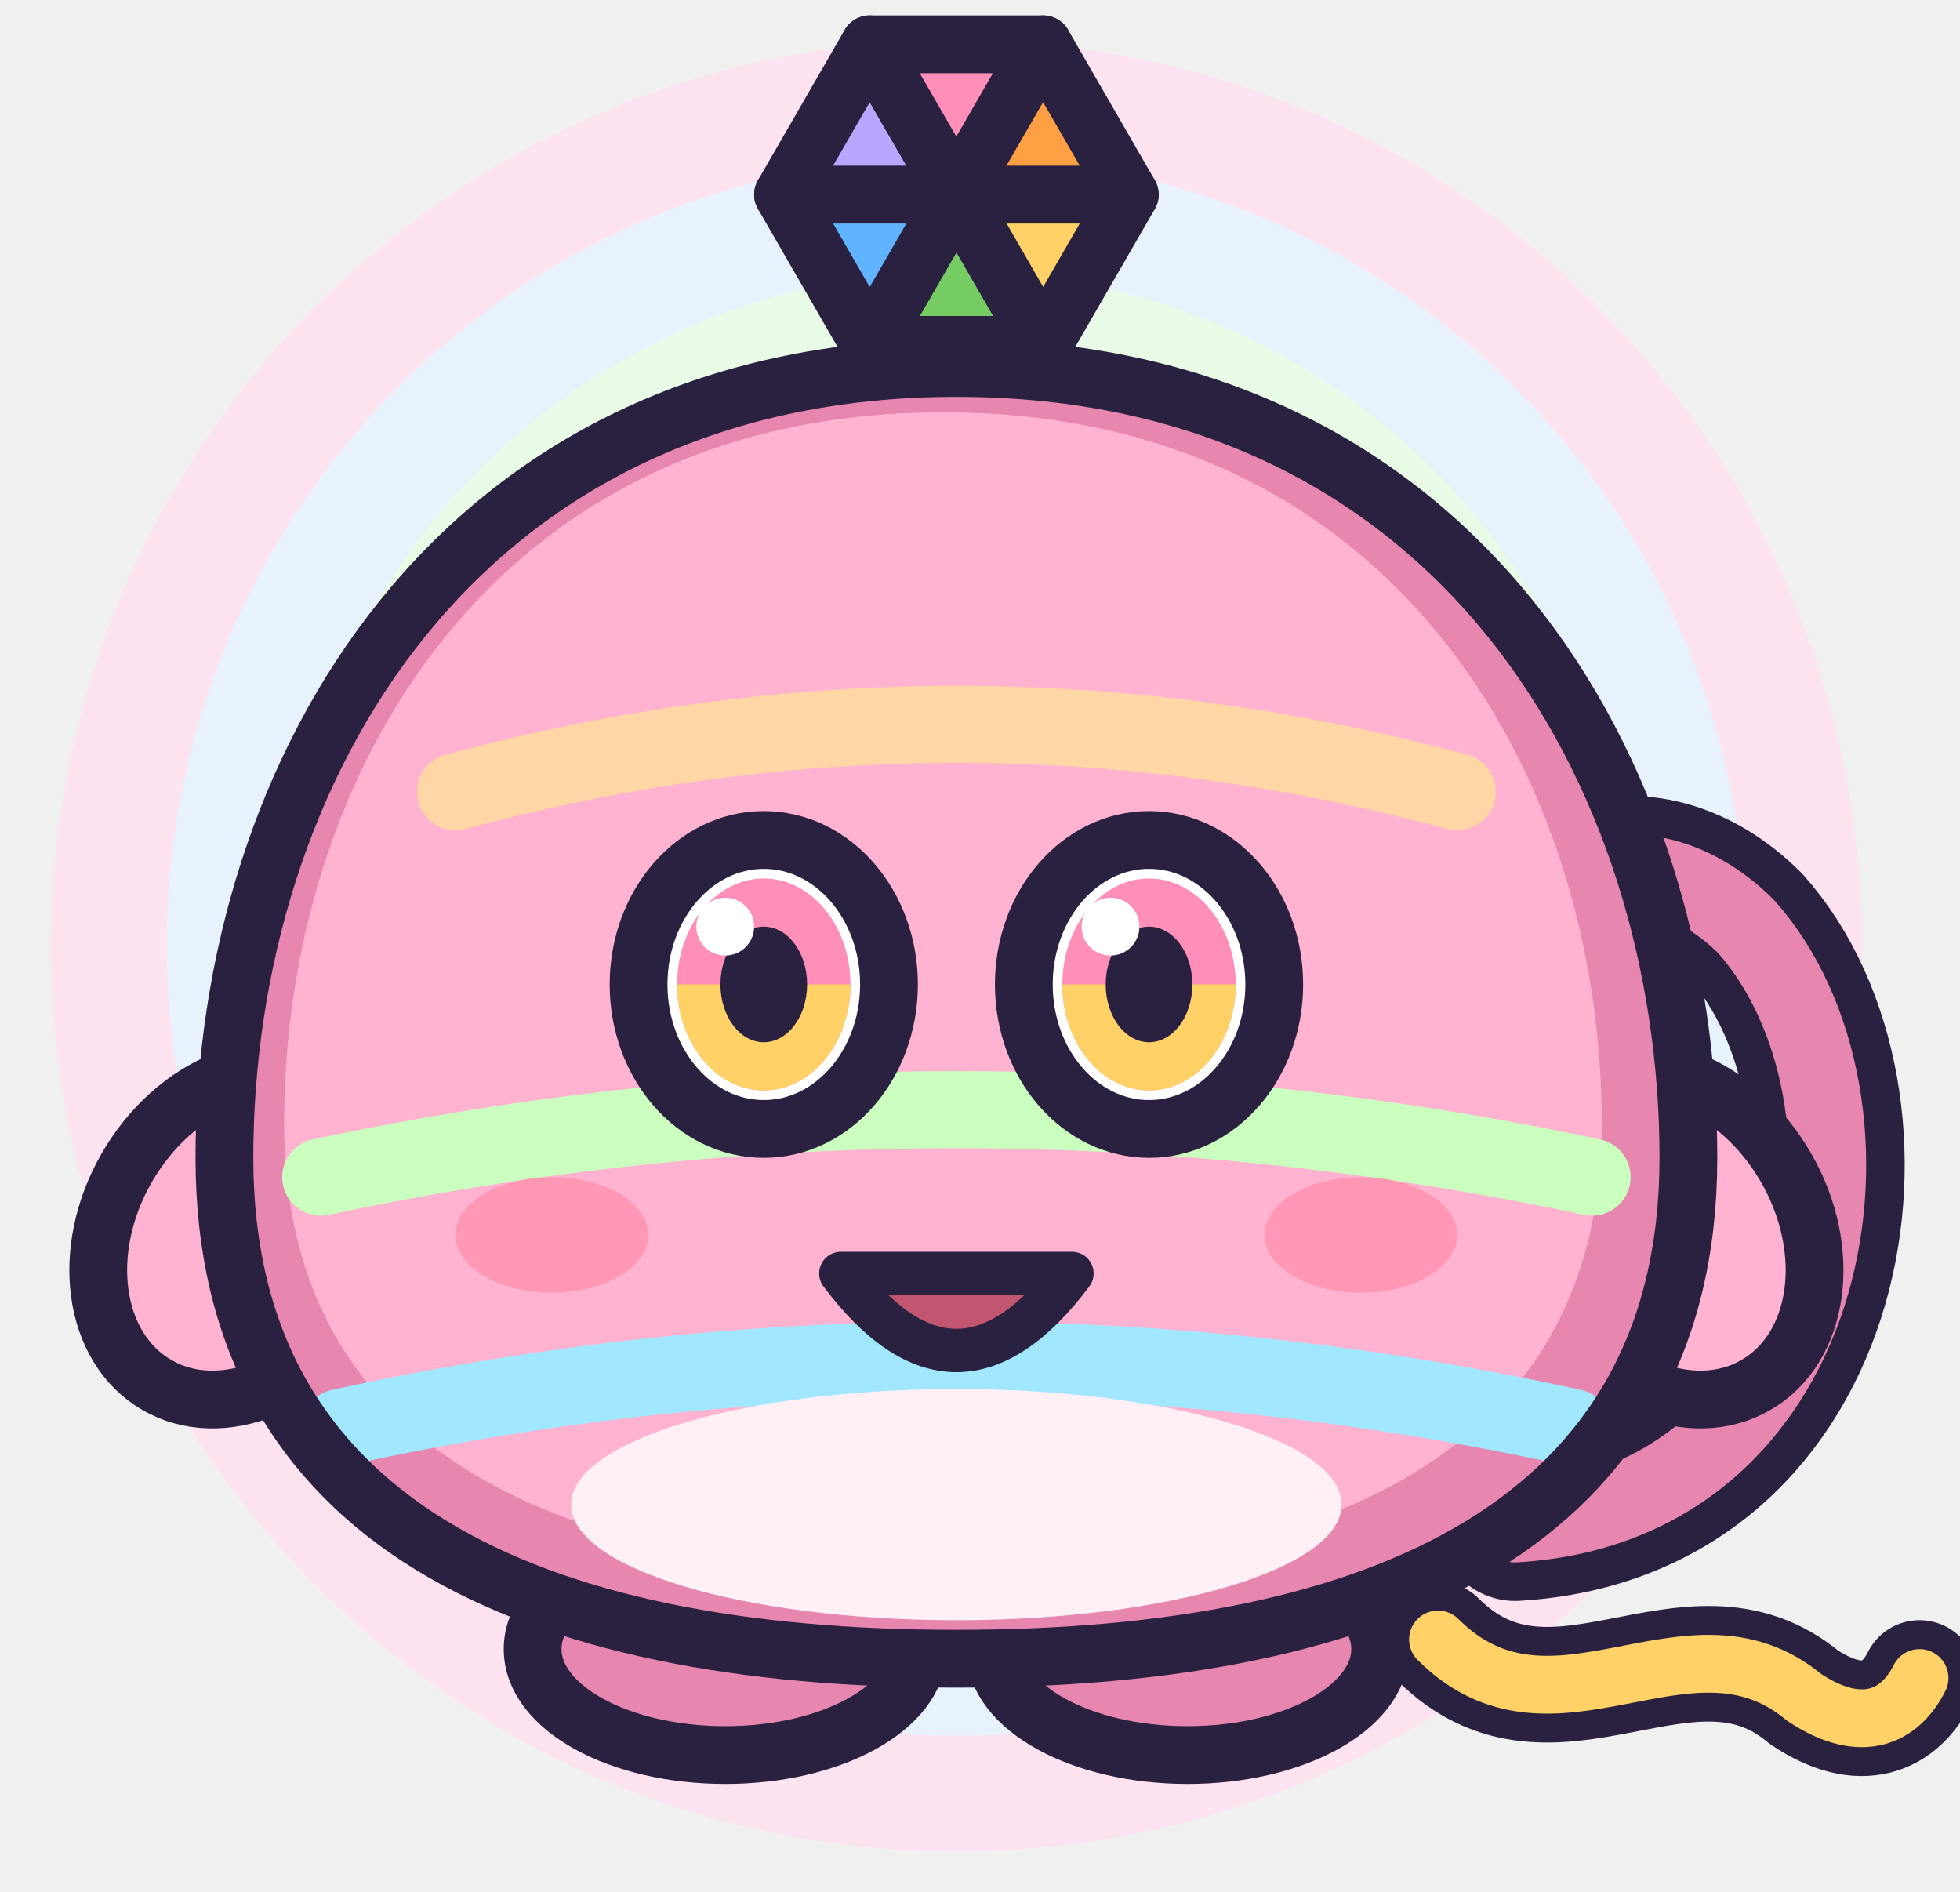
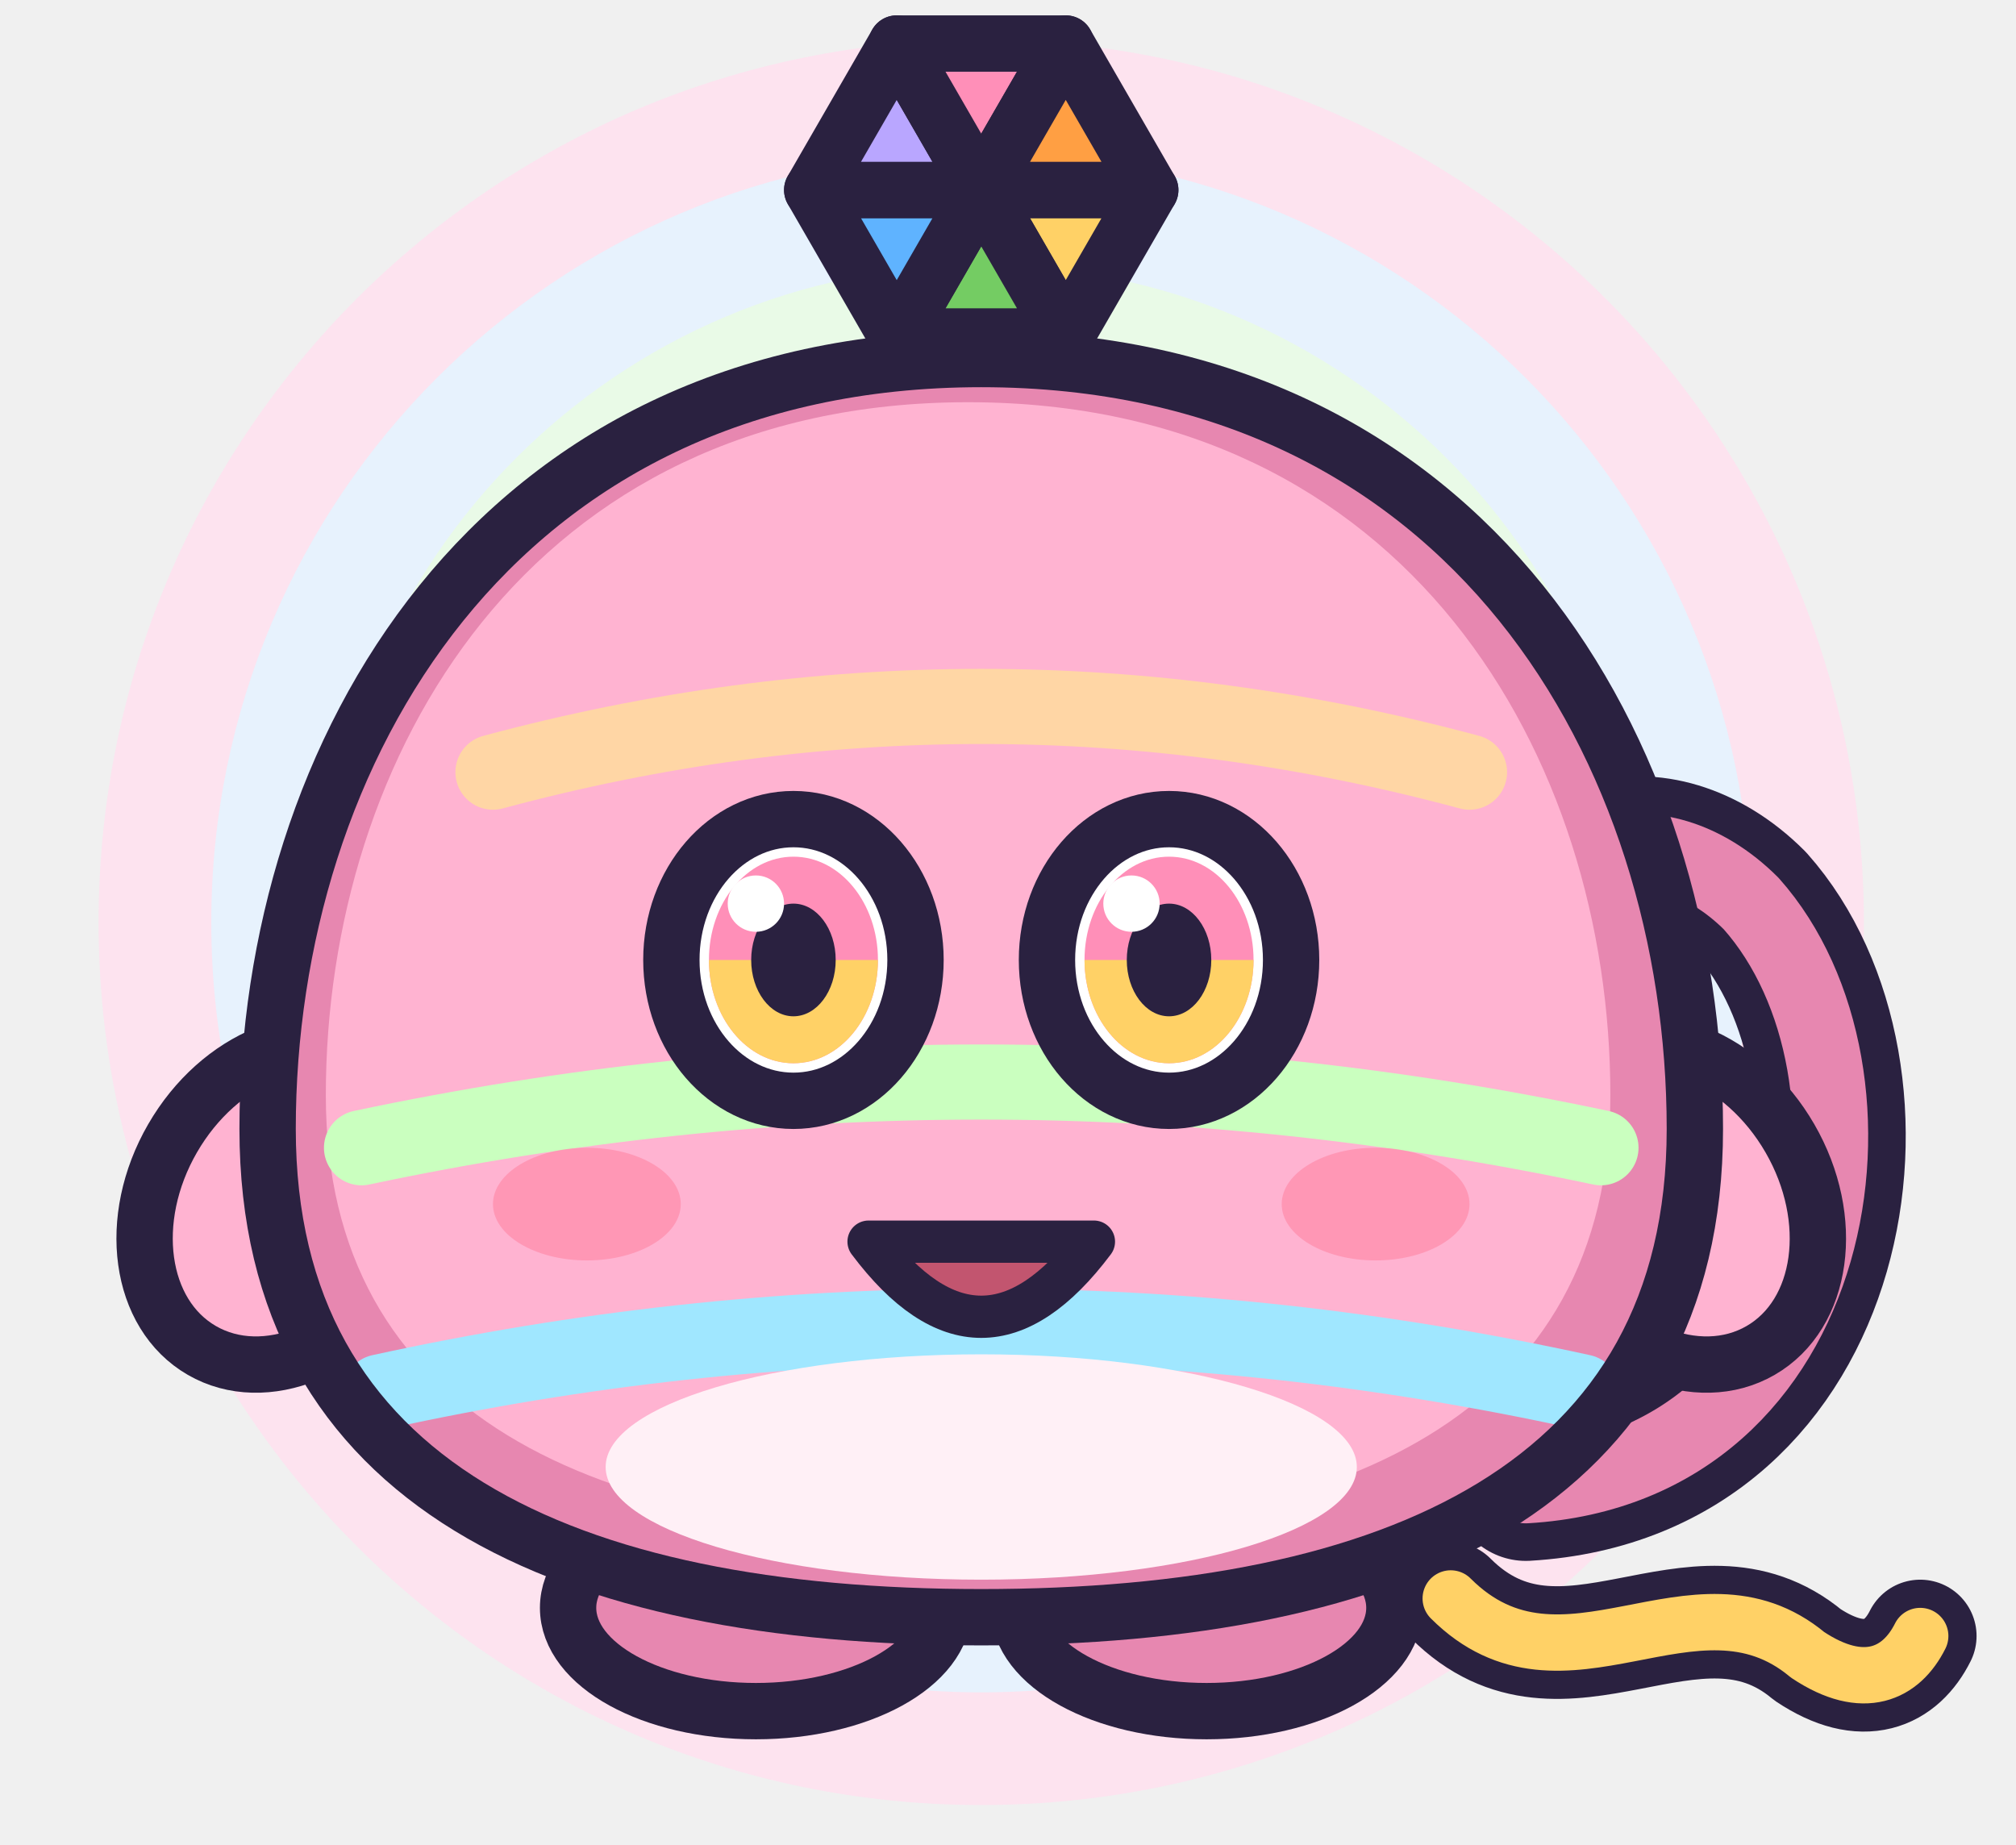
- <svg xmlns="http://www.w3.org/2000/svg" class="cr" viewBox="0.7 13.8 203.5 196.4" aria-label="Chromancer" height="1024" width="1061">
+ <svg xmlns="http://www.w3.org/2000/svg" class="cr" viewBox="-4.5 13.8 214.7 196.4" aria-label="Chromancer" height="1024" width="1119">
  <circle fill="#ffe0ef" opacity=".85" cx="100" cy="112" r="94" stroke="none" />
  <circle fill="#e3f4ff" opacity=".85" cx="100" cy="112" r="82" stroke="none" />
  <circle fill="#eafbe3" opacity=".85" cx="100" cy="112" r="70" stroke="none" />
  <path class="tl ink w12" d="M150 184 C162 196 176 180 188 190 C194 194 198 192 200 188" fill="none" stroke="rgb(42, 33, 64)" stroke-width="12" stroke-linejoin="round" stroke-linecap="round" />
  <path class="tl w6" stroke="#ffd166" d="M150 184 C162 196 176 180 188 190 C194 194 198 192 200 188" fill="none" stroke-width="6" stroke-linejoin="round" stroke-linecap="round" />
  <path class="tl ink w16" d="M158 172 C192 170 198 128 182 110 C172 100 158 104 160 118" fill="none" stroke="rgb(42, 33, 64)" stroke-width="16" stroke-linejoin="round" stroke-linecap="round" />
  <path class="tl w8" stroke="#e787b0" d="M158 172 C192 170 198 128 182 110 C172 100 158 104 160 118" fill="none" stroke-width="8" stroke-linejoin="round" stroke-linecap="round" />
  <path class="o" fill="#5fb3ff" d="M158 124 C144 124 136 112 142 102 C148 94 162 96 166 106 C170 114 166 122 158 124Z" stroke="rgb(42, 33, 64)" stroke-width="6" stroke-linejoin="round" stroke-linecap="round" />
  <path class="o" fill="#ffd166" d="M100 34 L118 34 L109 49.6Z" stroke="rgb(42, 33, 64)" stroke-width="6" stroke-linejoin="round" stroke-linecap="round" />
  <path class="o" fill="#74cc63" d="M100 34 L109 49.6 L91 49.6Z" stroke="rgb(42, 33, 64)" stroke-width="6" stroke-linejoin="round" stroke-linecap="round" />
  <path class="o" fill="#5fb3ff" d="M100 34 L91 49.6 L82 34Z" stroke="rgb(42, 33, 64)" stroke-width="6" stroke-linejoin="round" stroke-linecap="round" />
  <path class="o" fill="#b9a6ff" d="M100 34 L82 34 L91 18.4Z" stroke="rgb(42, 33, 64)" stroke-width="6" stroke-linejoin="round" stroke-linecap="round" />
  <path class="o" fill="#ff8fb8" d="M100 34 L91 18.4 L109 18.4Z" stroke="rgb(42, 33, 64)" stroke-width="6" stroke-linejoin="round" stroke-linecap="round" />
  <path class="o" fill="#ff9f43" d="M100 34 L109 18.4 L118 34Z" stroke="rgb(42, 33, 64)" stroke-width="6" stroke-linejoin="round" stroke-linecap="round" />
  <ellipse class="o" fill="#e787b0" cx="76" cy="185" rx="20" ry="11" stroke="rgb(42, 33, 64)" stroke-width="6" stroke-linejoin="round" stroke-linecap="round" />
  <ellipse class="o" fill="#e787b0" cx="124" cy="185" rx="20" ry="11" stroke="rgb(42, 33, 64)" stroke-width="6" stroke-linejoin="round" stroke-linecap="round" />
  <ellipse class="o" fill="#ffb3d1" cx="26" cy="142" rx="14" ry="18" transform="rotate(30 26 142)" stroke="rgb(42, 33, 64)" stroke-width="6" stroke-linejoin="round" stroke-linecap="round" />
  <ellipse class="o" fill="#ffb3d1" cx="174" cy="142" rx="14" ry="18" transform="rotate(-30 174 142)" stroke="rgb(42, 33, 64)" stroke-width="6" stroke-linejoin="round" stroke-linecap="round" />
  <path fill="#e787b0" d="M100 52 C152 52 176 94 176 134 C176 172 144 186 100 186 C56 186 24 172 24 134 C24 94 48 52 100 52Z" stroke="none" />
  <path fill="#ffb3d1" transform="matrix(.9 0 0 .9 8.6 9.8)" d="M100 52 C152 52 176 94 176 134 C176 172 144 186 100 186 C56 186 24 172 24 134 C24 94 48 52 100 52Z" stroke="none" />
  <path class="tl w8" stroke="#ffd6a5" d="M48 96 Q100 82 152 96" fill="none" stroke-width="8" stroke-linejoin="round" stroke-linecap="round" />
  <path class="tl w8" stroke="#caffbf" d="M34 136 Q100 122 166 136" fill="none" stroke-width="8" stroke-linejoin="round" stroke-linecap="round" />
  <path class="tl w8" stroke="#a0e7ff" d="M36 162 Q100 148 164 162" fill="none" stroke-width="8" stroke-linejoin="round" stroke-linecap="round" />
  <ellipse fill="#fff0f6" cx="100" cy="170" rx="40" ry="12" stroke="none" />
  <path class="o ln" d="M100 52 C152 52 176 94 176 134 C176 172 144 186 100 186 C56 186 24 172 24 134 C24 94 48 52 100 52Z" fill="none" stroke="rgb(42, 33, 64)" stroke-width="6" stroke-linejoin="round" stroke-linecap="round" />
  <ellipse class="o" fill="#fff" cx="80" cy="116" rx="13" ry="15" stroke="rgb(42, 33, 64)" stroke-width="6" stroke-linejoin="round" stroke-linecap="round" />
  <ellipse fill="#ff8fb8" cx="80" cy="116" rx="9" ry="11" stroke="none" />
  <path fill="#ffd166" d="M71 116 A9 11 0 0 0 89 116Z" stroke="none" />
  <ellipse class="k" cx="80" cy="116" rx="4.5" ry="6" fill="rgb(42, 33, 64)" stroke="none" />
  <circle class="w" cx="76" cy="110" r="3" fill="rgb(255, 255, 255)" stroke="none" />
  <ellipse class="o" fill="#fff" cx="120" cy="116" rx="13" ry="15" stroke="rgb(42, 33, 64)" stroke-width="6" stroke-linejoin="round" stroke-linecap="round" />
  <ellipse fill="#ff8fb8" cx="120" cy="116" rx="9" ry="11" stroke="none" />
  <path fill="#ffd166" d="M111 116 A9 11 0 0 0 129 116Z" stroke="none" />
  <ellipse class="k" cx="120" cy="116" rx="4.5" ry="6" fill="rgb(42, 33, 64)" stroke="none" />
  <circle class="w" cx="116" cy="110" r="3" fill="rgb(255, 255, 255)" stroke="none" />
  <ellipse class="ck" cx="58" cy="142" rx="10" ry="6" fill="rgb(255, 127, 159)" stroke="none" opacity="0.55" />
  <ellipse class="ck" cx="142" cy="142" rx="10" ry="6" fill="rgb(255, 127, 159)" stroke="none" opacity="0.55" />
  <path class="o m" fill="#c2556f" d="M88 146 Q100 162 112 146Z" stroke="rgb(42, 33, 64)" stroke-width="4.5" stroke-linejoin="round" stroke-linecap="round" />
</svg>
